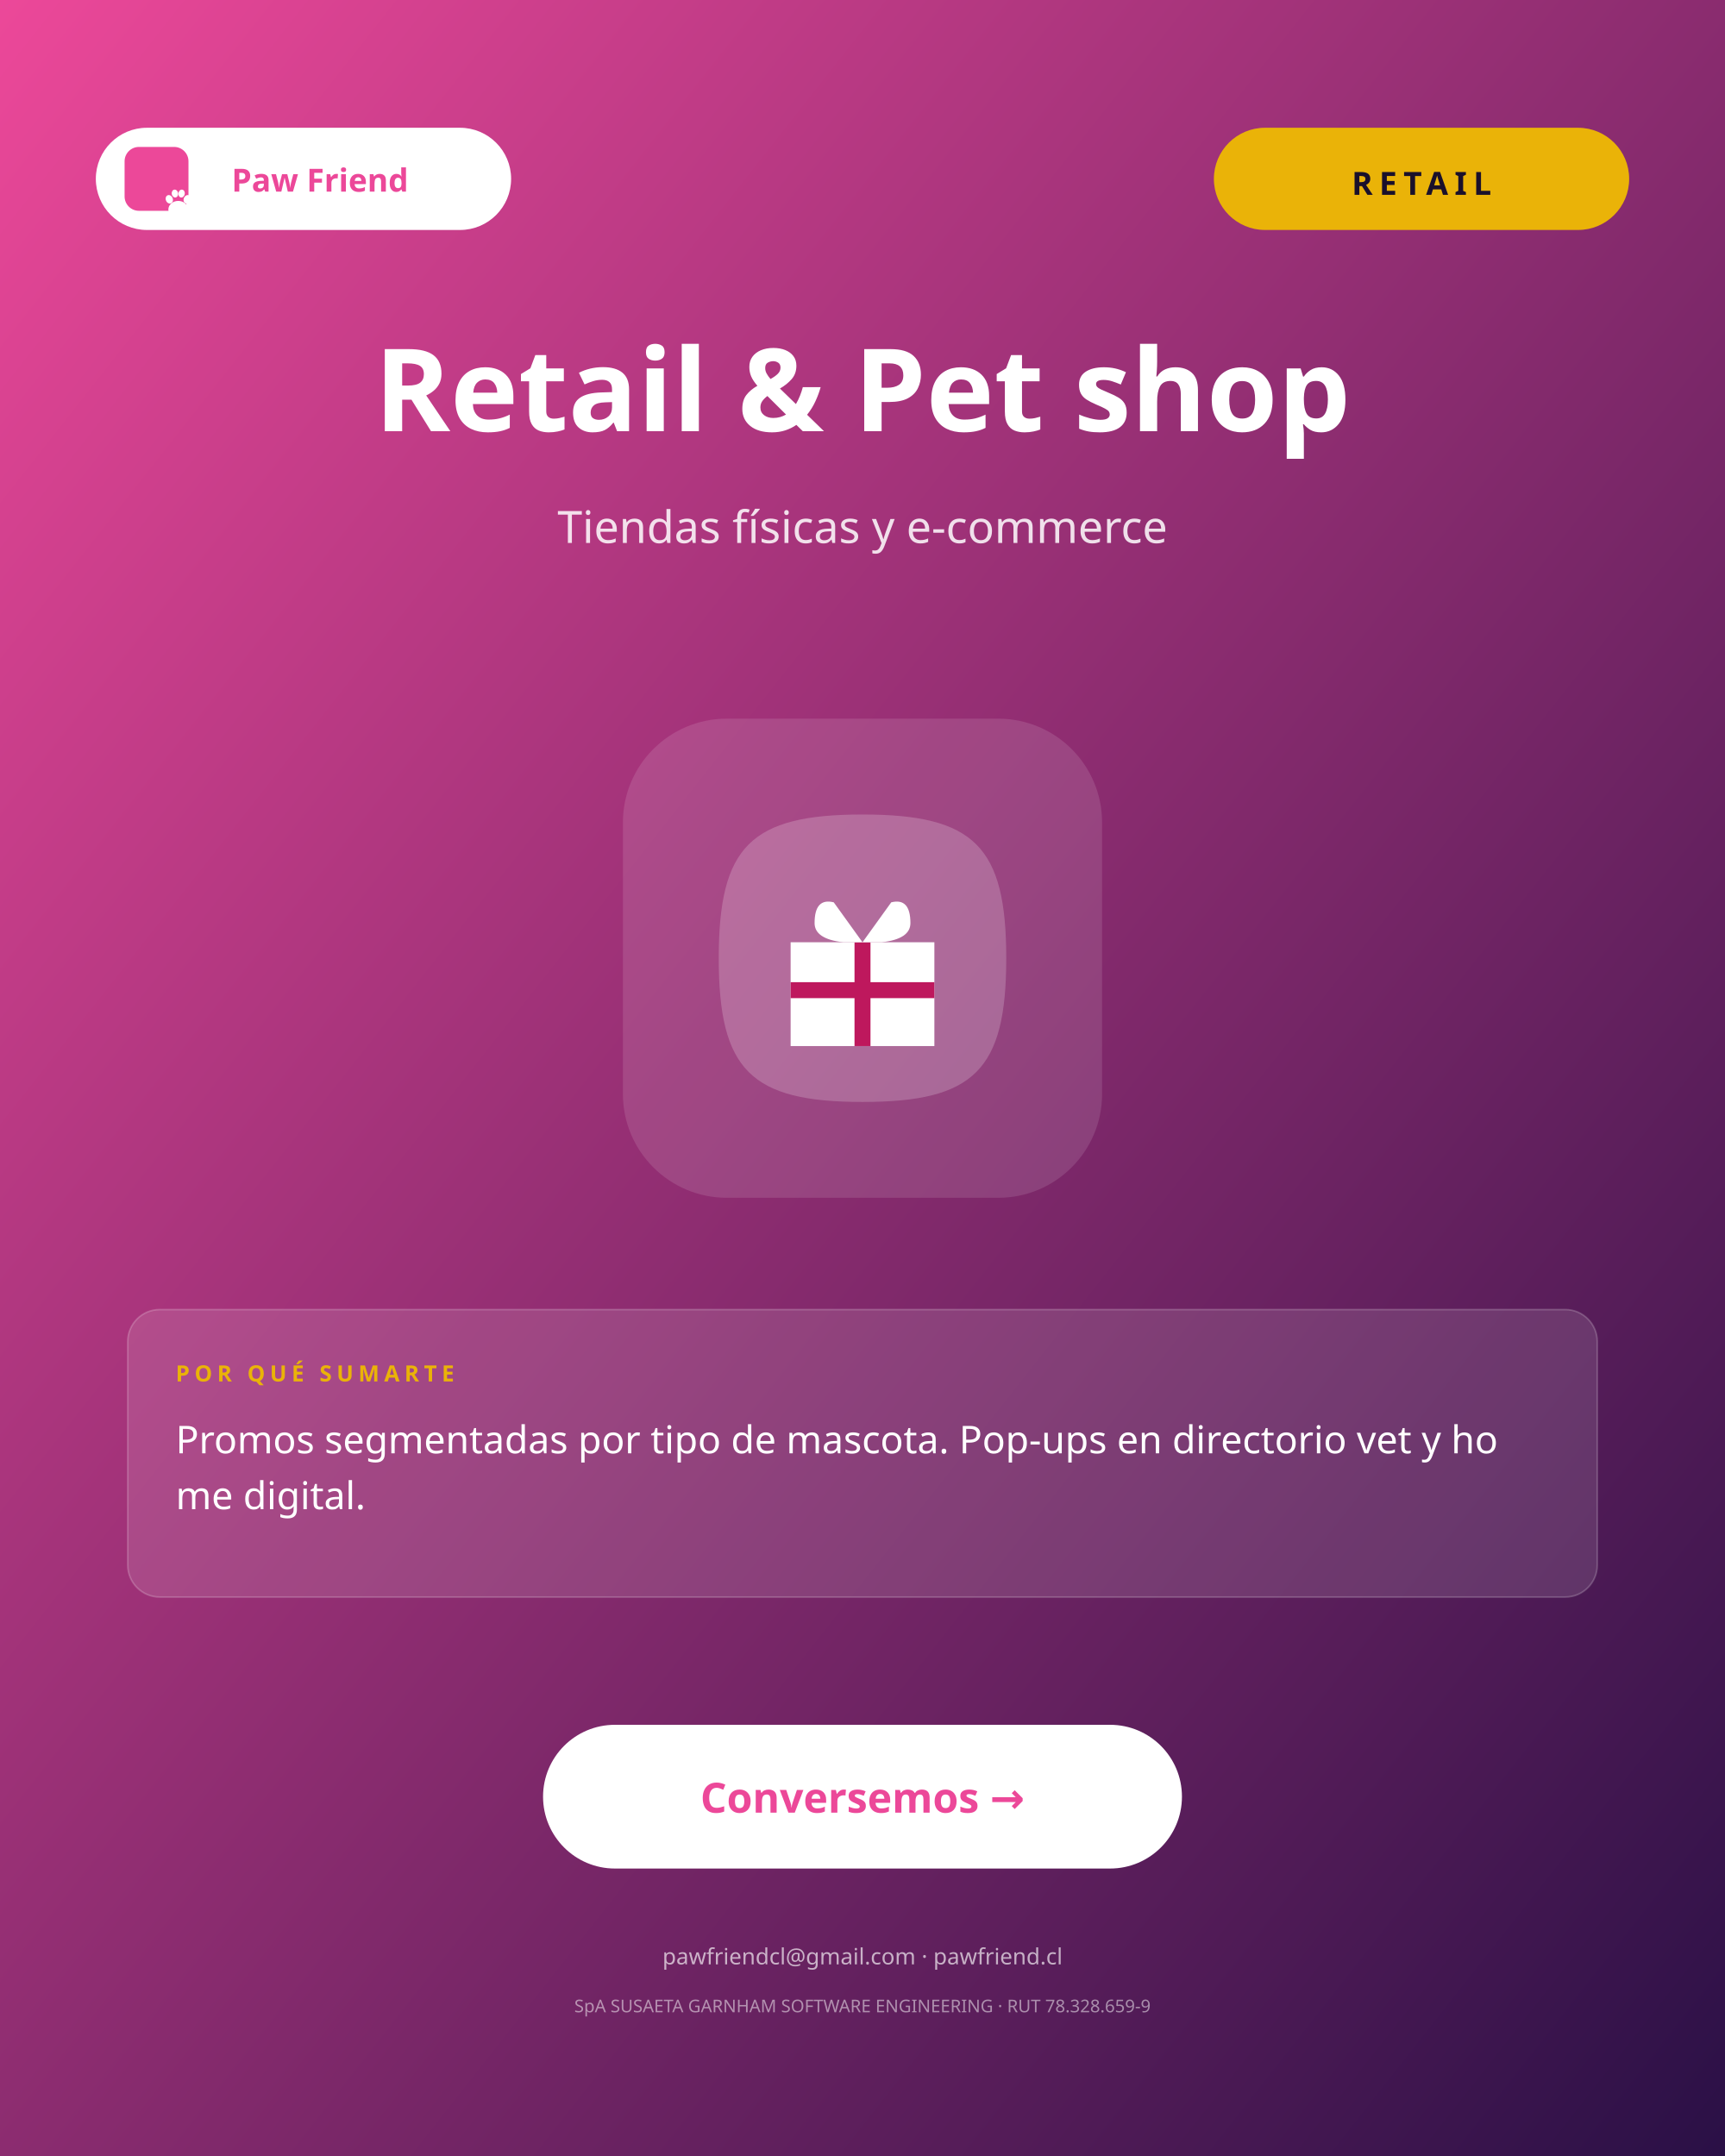
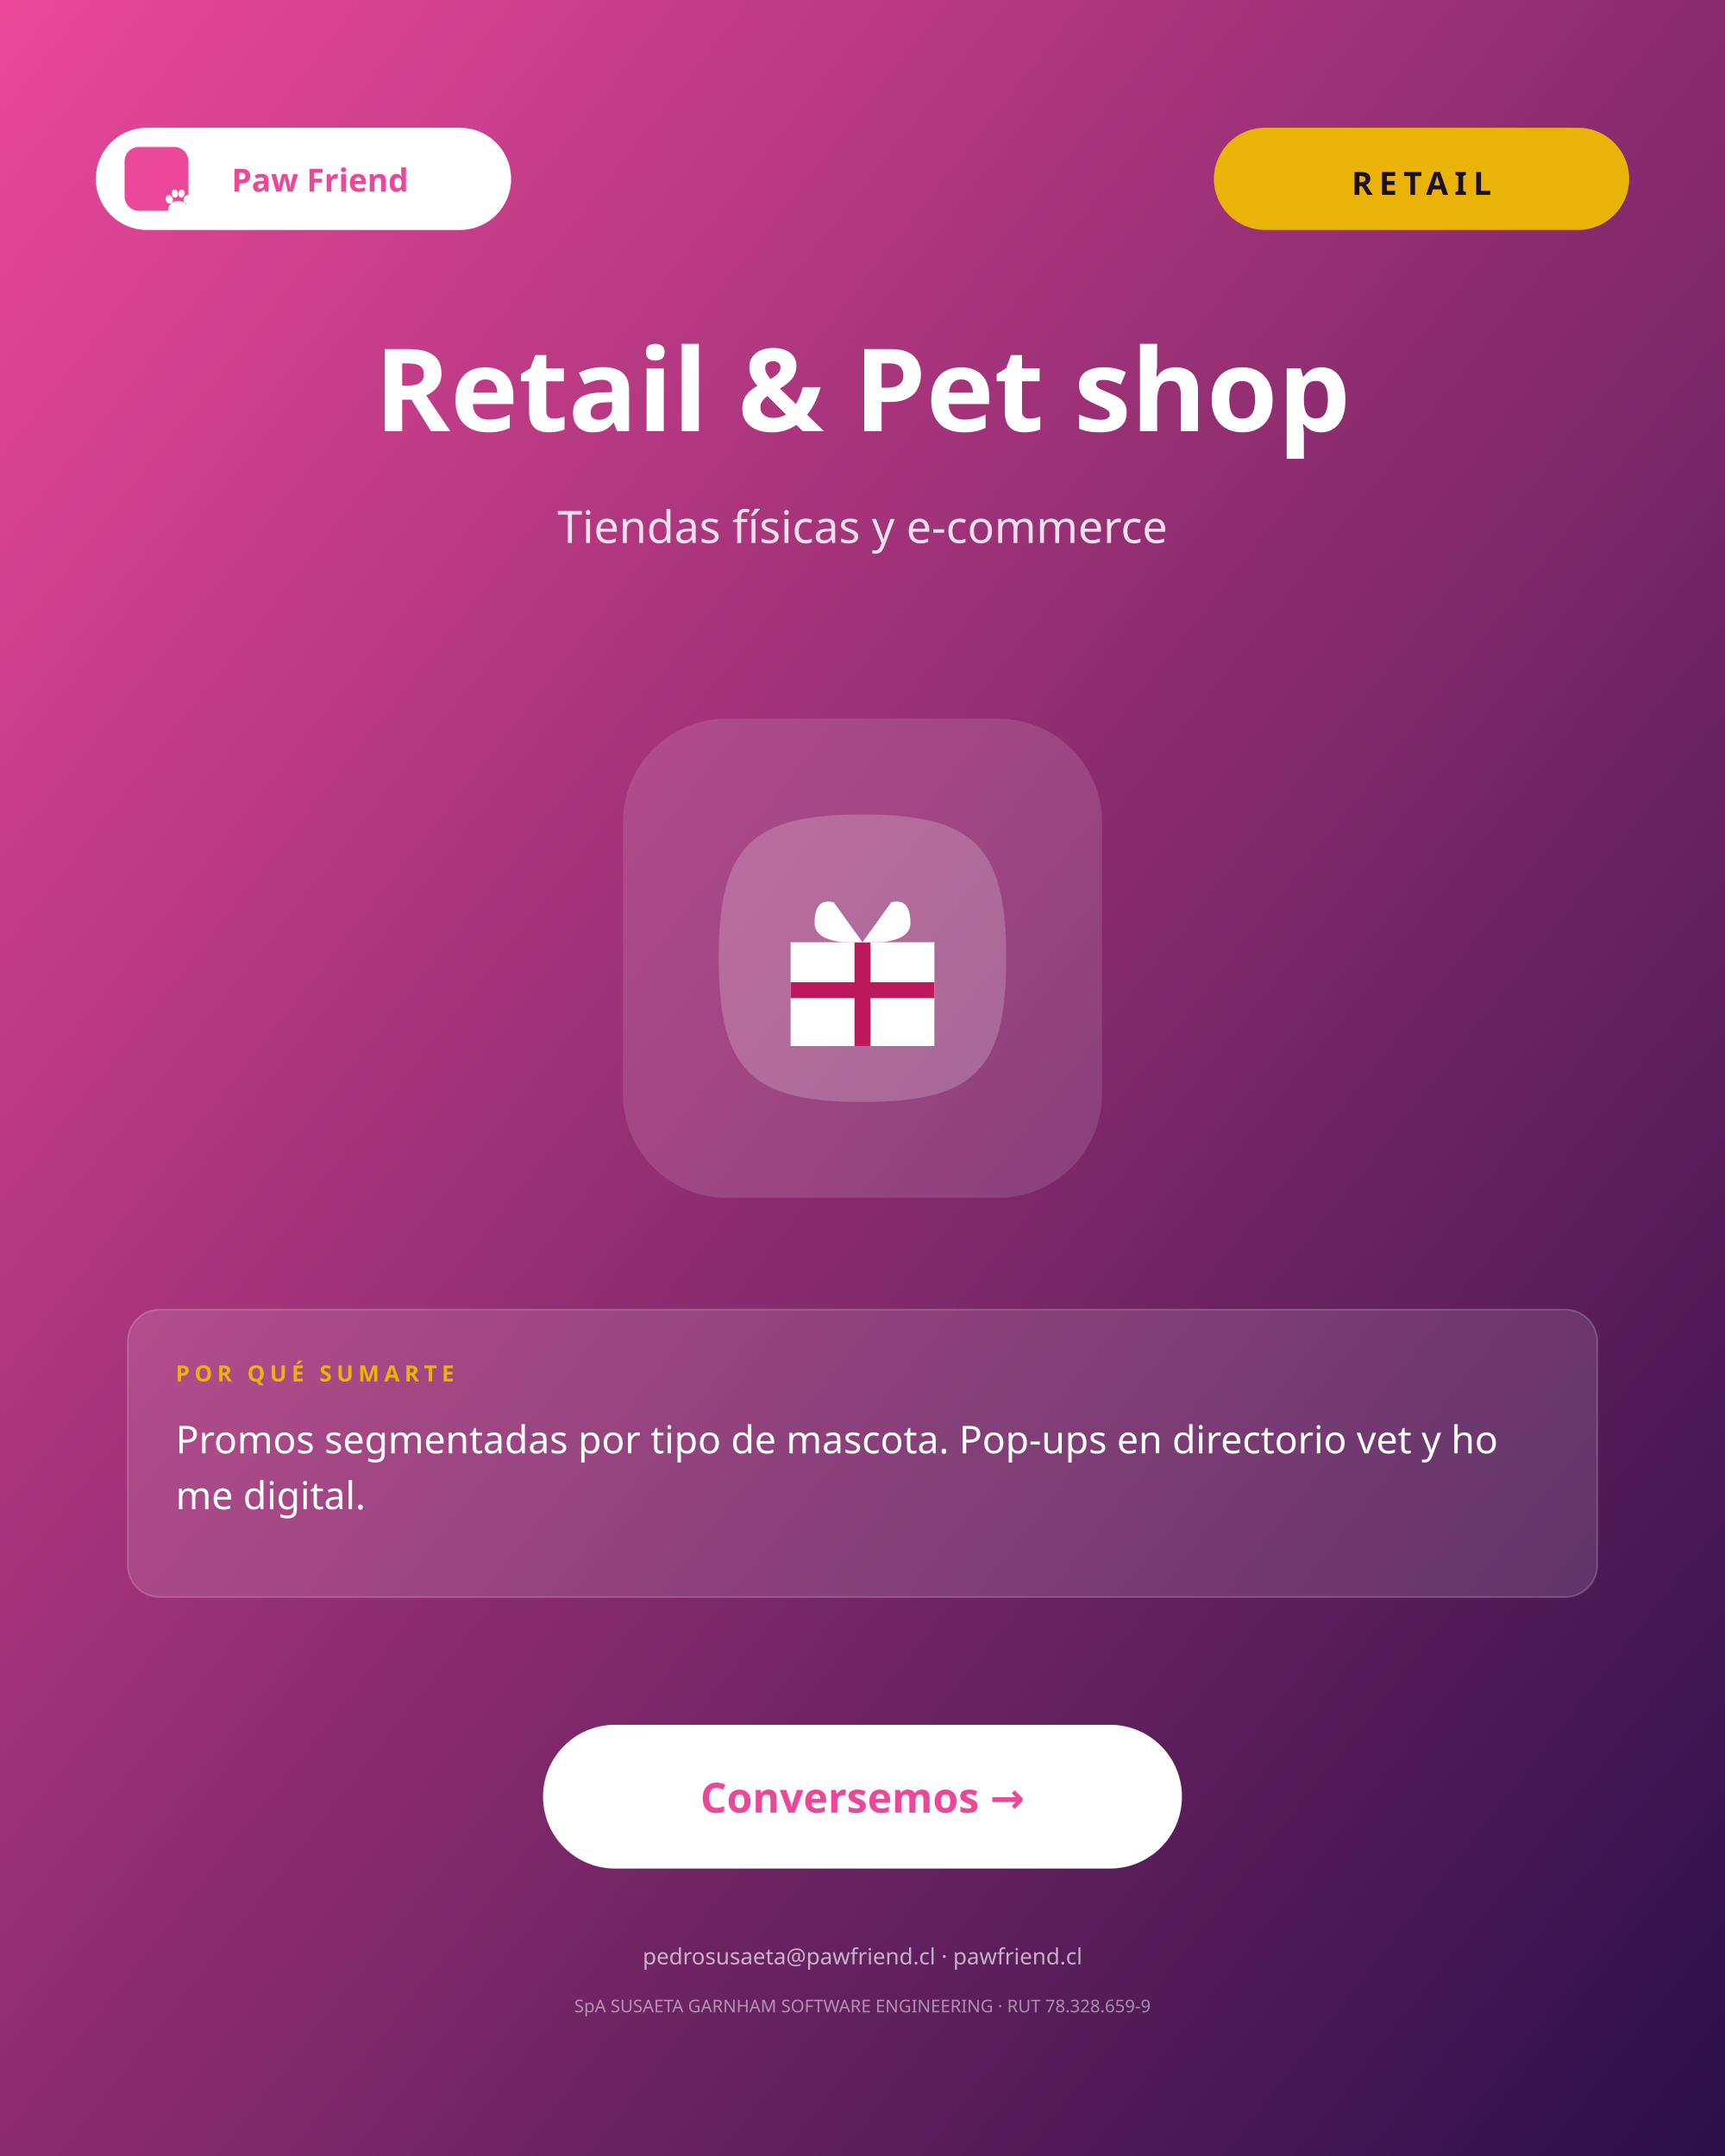
<svg xmlns="http://www.w3.org/2000/svg" viewBox="0 0 1080 1350" role="img" aria-label="Paw Friend Partner Kit · Retail &amp; Pet shop" width="1080" height="1350">
  <defs>
    <linearGradient id="prt2-retail" x1="0%" y1="0%" x2="100%" y2="100%">
      <stop offset="0%" stop-color="#ec4899" stop-opacity="1" />
      <stop offset="100%" stop-color="#2a1046" stop-opacity="1" />
    </linearGradient>
  </defs>
  <rect width="1080" height="1350" fill="url(#prt2-retail)" />
  <rect x="60" y="80" width="260" height="64" rx="32" fill="#ffffff" />
  <g transform="translate(98, 112)">
    <rect x="-20" y="-20" width="40" height="40" rx="9" fill="#ec4899" />
    <g transform="translate(0, 2) scale(0.04)">
      <ellipse cx="340" cy="430" rx="155" ry="135" fill="#ffffff" />
      <ellipse cx="200" cy="270" rx="55" ry="68" transform="rotate(-22 200 270)" fill="#ffffff" />
      <ellipse cx="288" cy="180" rx="50" ry="62" transform="rotate(-10 288 180)" fill="#ffffff" />
      <ellipse cx="392" cy="180" rx="50" ry="62" transform="rotate(10 392 180)" fill="#ffffff" />
      <ellipse cx="480" cy="270" rx="55" ry="68" transform="rotate(22 480 270)" fill="#ffffff" />
    </g>
  </g>
  <text x="145" y="120" font-family="'Plus Jakarta Sans', sans-serif" font-weight="800" font-size="20" fill="#ec4899">Paw Friend</text>
  <rect x="760" y="80" width="260" height="64" rx="32" fill="#eab308" />
  <text x="890" y="122" text-anchor="middle" font-family="'Plus Jakarta Sans', sans-serif" font-weight="800" font-size="20" letter-spacing="4" fill="#1a102b">RETAIL</text>
  <text x="540" y="270" text-anchor="middle" font-family="Fredoka, sans-serif" font-weight="600" font-size="72" fill="#ffffff">Retail &amp; Pet shop</text>
  <text x="540" y="340" text-anchor="middle" font-family="'Plus Jakarta Sans', sans-serif" font-weight="500" font-size="28" fill="#ffffff" fill-opacity="0.85">Tiendas físicas y e-commerce</text>
  <g transform="translate(390, 450)">
    <rect x="0" y="0" width="300" height="300" rx="65" fill="#ffffff" fill-opacity="0.12" />
    <g transform="translate(50, 50) scale(1.0)">
      <path d="M 100 10 C 170 10, 190 30, 190 100 C 190 170, 170 190, 100 190 C 30 190, 10 170, 10 100 C 10 30, 30 10, 100 10 Z" fill="#ffffff" fill-opacity="0.2" />
      <rect x="55" y="90" width="90" height="65" fill="#ffffff" />
      <rect x="95" y="90" width="10" height="65" fill="#be185d" />
      <rect x="55" y="115" width="90" height="10" fill="#be185d" />
      <path d="M 100 90 L 82 65 Q 70 62 70 78 Q 70 88 88 90 L 100 90 L 112 90 Q 130 88 130 78 Q 130 62 118 65 Z" fill="#ffffff" />
    </g>
  </g>
  <rect x="80" y="820" width="920" height="180" rx="20" fill="#ffffff" fill-opacity="0.12" stroke="#ffffff" stroke-opacity="0.2" />
  <text x="110" y="865" font-family="'Plus Jakarta Sans', sans-serif" font-weight="800" font-size="14" letter-spacing="3" fill="#eab308">POR QUÉ SUMARTE</text>
  <text x="110" y="910" font-family="Fredoka, sans-serif" font-weight="500" font-size="24" fill="#ffffff">Promos segmentadas por tipo de mascota. Pop-ups en directorio vet y ho</text>
  <text x="110" y="945" font-family="Fredoka, sans-serif" font-weight="500" font-size="24" fill="#ffffff">me digital.</text>
  <rect x="340" y="1080" width="400" height="90" rx="45" fill="#ffffff" />
  <text x="540" y="1135" text-anchor="middle" font-family="'Plus Jakarta Sans', sans-serif" font-weight="800" font-size="26" fill="#ec4899">Conversemos →</text>
-   <text x="540" y="1230" text-anchor="middle" font-family="'Plus Jakarta Sans', sans-serif" font-weight="500" font-size="14" fill="#ffffff" fill-opacity="0.65">pawfriendcl@gmail.com · pawfriend.cl</text>
+   <text x="540" y="1230" text-anchor="middle" font-family="'Plus Jakarta Sans', sans-serif" font-weight="500" font-size="14" fill="#ffffff" fill-opacity="0.65">pedrosusaeta@pawfriend.cl · pawfriend.cl</text>
  <text x="540" y="1260" text-anchor="middle" font-family="'Plus Jakarta Sans', sans-serif" font-weight="500" font-size="11" fill="#ffffff" fill-opacity="0.5">SpA SUSAETA GARNHAM SOFTWARE ENGINEERING · RUT 78.328.659-9</text>
</svg>
